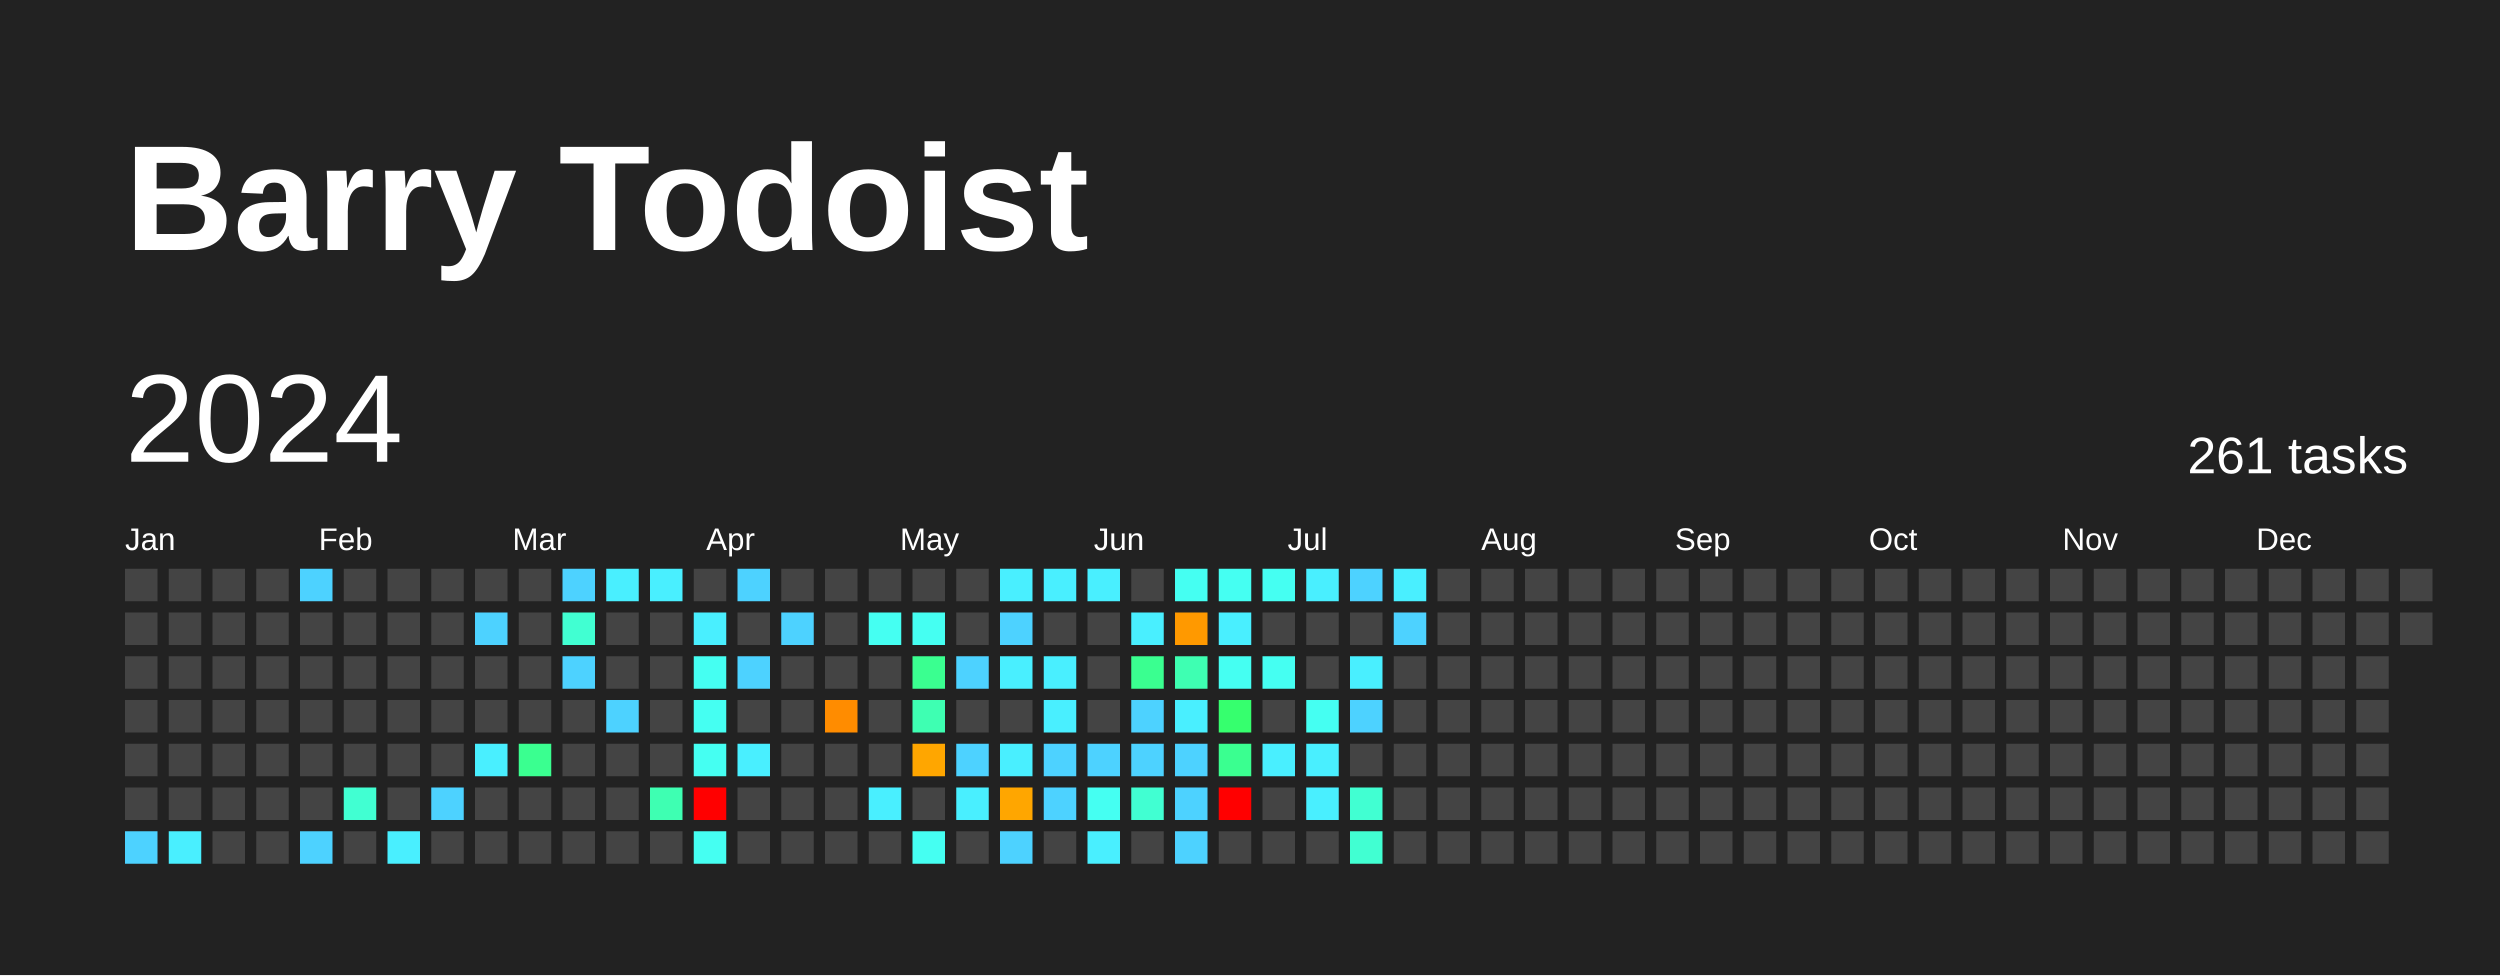
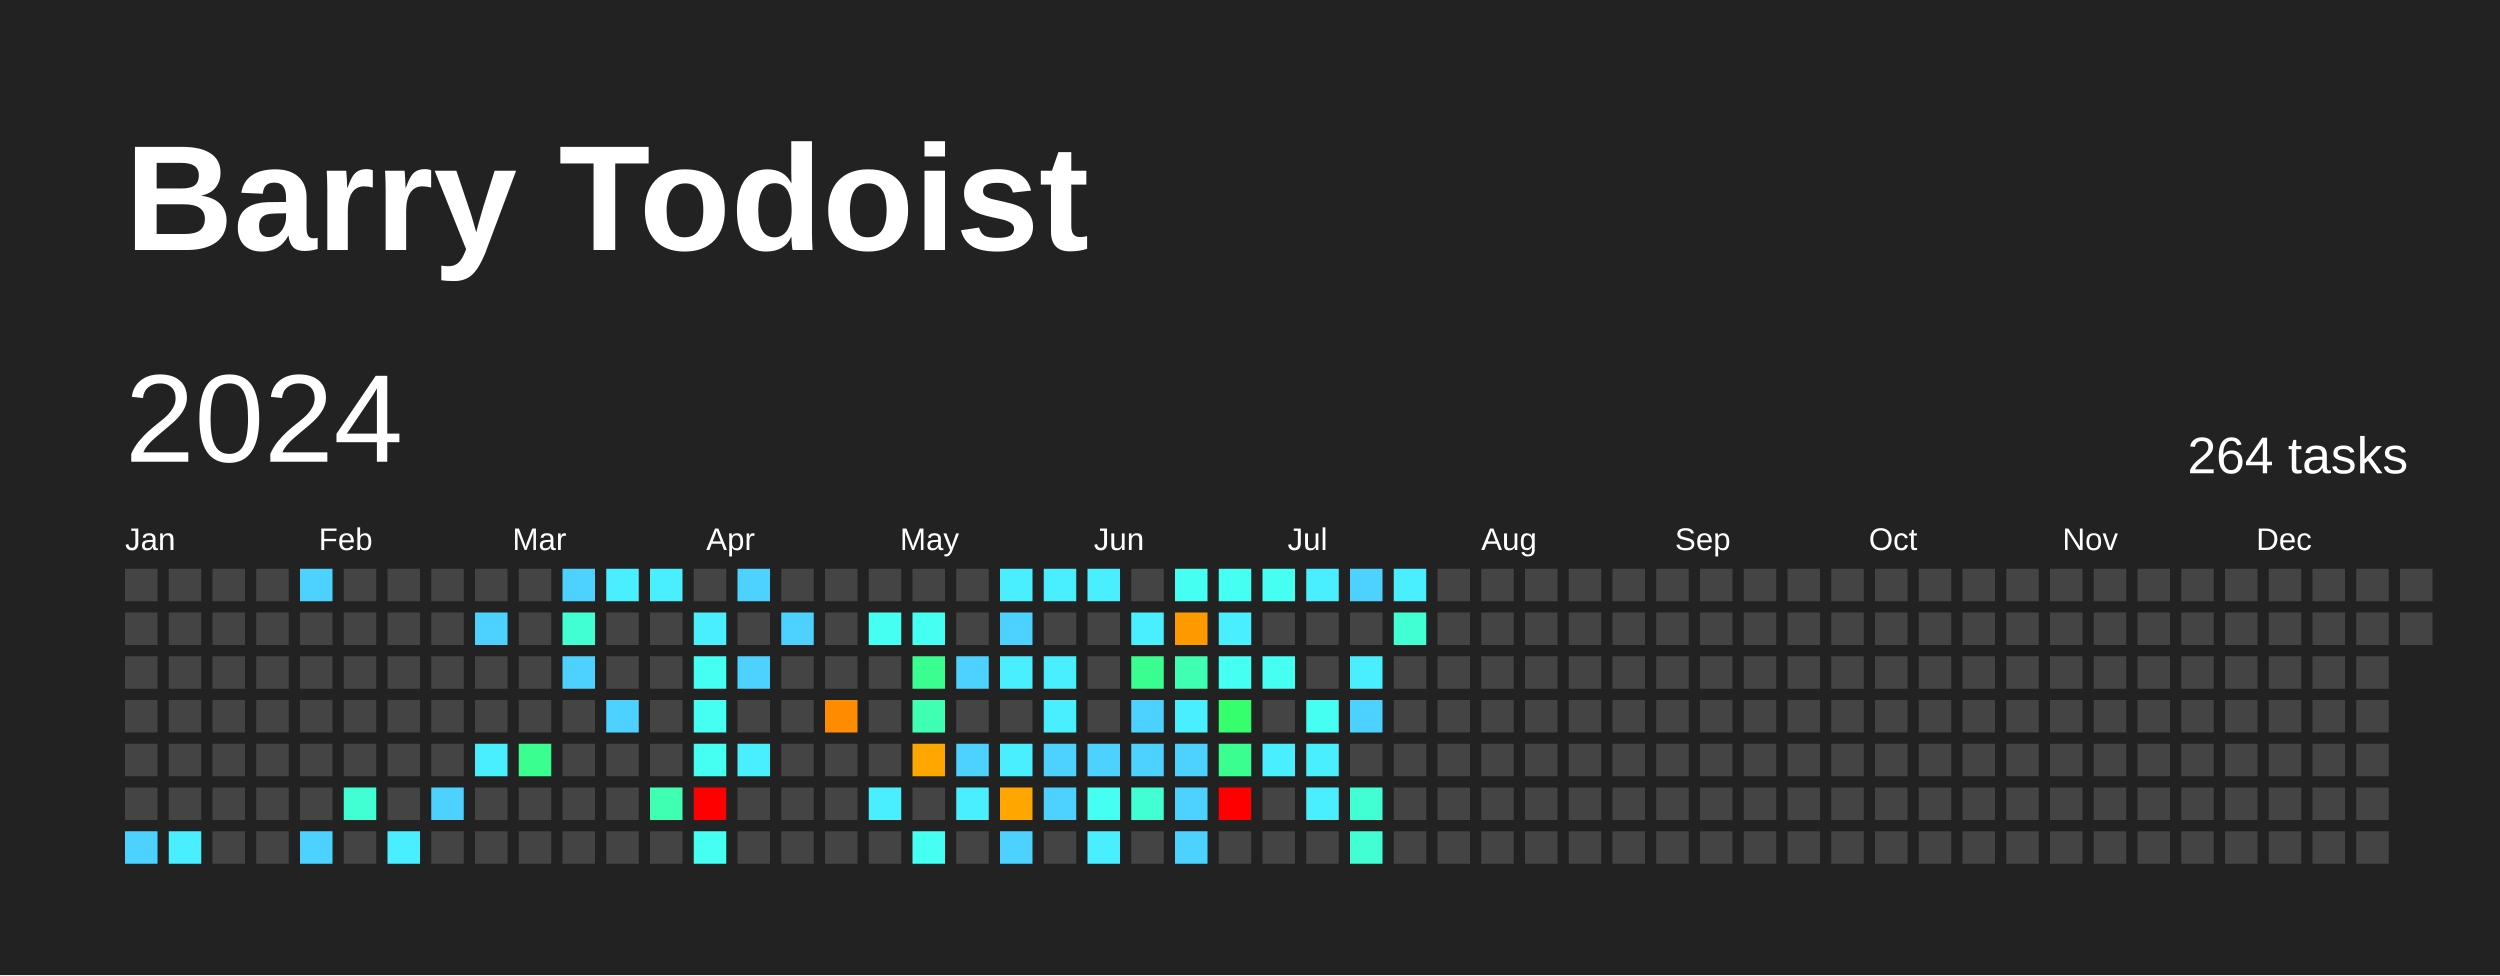
<svg xmlns="http://www.w3.org/2000/svg" baseProfile="full" height="78mm" version="1.1" viewBox="0,0,200,78" width="200mm">
  <defs />
  <rect fill="#222222" height="78" width="200" x="0" y="0" />
  <text fill="#FFFFFF" style="font-size:12px; font-family:Arial; font-weight:bold;" x="10" y="20">Barry Todoist</text>
  <text dominant-baseline="hanging" fill="#FFFFFF" style="font-size:10.0px; font-family:Arial;" x="10" y="30">2024</text>
-   <text dominant-baseline="hanging" fill="#FFFFFF" style="font-size:4.125px; font-family:Arial;" x="175" y="35">261 tasks</text>
+   <text dominant-baseline="hanging" fill="#FFFFFF" style="font-size:4.125px; font-family:Arial;" x="175" y="35">264 tasks</text>
  <text fill="#FFFFFF" style="font-size:2.5px; font-family:Arial" x="10.0" y="44">Jan</text>
  <text fill="#FFFFFF" style="font-size:2.5px; font-family:Arial" x="25.5" y="44">Feb</text>
  <text fill="#FFFFFF" style="font-size:2.5px; font-family:Arial" x="41.0" y="44">Mar</text>
  <text fill="#FFFFFF" style="font-size:2.5px; font-family:Arial" x="56.5" y="44">Apr</text>
  <text fill="#FFFFFF" style="font-size:2.5px; font-family:Arial" x="72.0" y="44">May</text>
  <text fill="#FFFFFF" style="font-size:2.5px; font-family:Arial" x="87.5" y="44">Jun</text>
  <text fill="#FFFFFF" style="font-size:2.5px; font-family:Arial" x="103.0" y="44">Jul</text>
  <text fill="#FFFFFF" style="font-size:2.5px; font-family:Arial" x="118.5" y="44">Aug</text>
  <text fill="#FFFFFF" style="font-size:2.5px; font-family:Arial" x="134.0" y="44">Sep</text>
  <text fill="#FFFFFF" style="font-size:2.5px; font-family:Arial" x="149.5" y="44">Oct</text>
  <text fill="#FFFFFF" style="font-size:2.5px; font-family:Arial" x="165.0" y="44">Nov</text>
  <text fill="#FFFFFF" style="font-size:2.5px; font-family:Arial" x="180.5" y="44">Dec</text>
  <rect fill="#444444" height="2.6" width="2.6" x="10.0" y="45.5" />
  <rect fill="#444444" height="2.6" width="2.6" x="10.0" y="49.0" />
  <rect fill="#444444" height="2.6" width="2.6" x="10.0" y="52.5" />
  <rect fill="#444444" height="2.6" width="2.6" x="10.0" y="56.0" />
  <rect fill="#444444" height="2.6" width="2.6" x="10.0" y="59.5" />
  <rect fill="#444444" height="2.6" width="2.6" x="10.0" y="63.0" />
  <rect fill="#4dd2ff" height="2.6" width="2.6" x="10.0" y="66.5" />
  <rect fill="#444444" height="2.6" width="2.6" x="13.5" y="45.5" />
  <rect fill="#444444" height="2.6" width="2.6" x="13.5" y="49.0" />
  <rect fill="#444444" height="2.6" width="2.6" x="13.5" y="52.5" />
  <rect fill="#444444" height="2.6" width="2.6" x="13.5" y="56.0" />
  <rect fill="#444444" height="2.6" width="2.6" x="13.5" y="59.5" />
  <rect fill="#444444" height="2.6" width="2.6" x="13.5" y="63.0" />
  <rect fill="#49efff" height="2.6" width="2.6" x="13.5" y="66.5" />
  <rect fill="#444444" height="2.6" width="2.6" x="17.0" y="45.5" />
  <rect fill="#444444" height="2.6" width="2.6" x="17.0" y="49.0" />
  <rect fill="#444444" height="2.6" width="2.6" x="17.0" y="52.5" />
  <rect fill="#444444" height="2.6" width="2.6" x="17.0" y="56.0" />
  <rect fill="#444444" height="2.6" width="2.6" x="17.0" y="59.5" />
  <rect fill="#444444" height="2.6" width="2.6" x="17.0" y="63.0" />
  <rect fill="#444444" height="2.6" width="2.6" x="17.0" y="66.5" />
  <rect fill="#444444" height="2.6" width="2.6" x="20.5" y="45.5" />
  <rect fill="#444444" height="2.6" width="2.6" x="20.5" y="49.0" />
  <rect fill="#444444" height="2.6" width="2.6" x="20.5" y="52.5" />
  <rect fill="#444444" height="2.6" width="2.6" x="20.5" y="56.0" />
  <rect fill="#444444" height="2.6" width="2.6" x="20.5" y="59.5" />
  <rect fill="#444444" height="2.6" width="2.6" x="20.5" y="63.0" />
  <rect fill="#444444" height="2.6" width="2.6" x="20.5" y="66.5" />
  <rect fill="#4dd2ff" height="2.6" width="2.6" x="24.0" y="45.5" />
  <rect fill="#444444" height="2.6" width="2.6" x="24.0" y="49.0" />
  <rect fill="#444444" height="2.6" width="2.6" x="24.0" y="52.5" />
  <rect fill="#444444" height="2.6" width="2.6" x="24.0" y="56.0" />
  <rect fill="#444444" height="2.6" width="2.6" x="24.0" y="59.5" />
  <rect fill="#444444" height="2.6" width="2.6" x="24.0" y="63.0" />
  <rect fill="#4dd2ff" height="2.6" width="2.6" x="24.0" y="66.5" />
  <rect fill="#444444" height="2.6" width="2.6" x="27.5" y="45.5" />
  <rect fill="#444444" height="2.6" width="2.6" x="27.5" y="49.0" />
  <rect fill="#444444" height="2.6" width="2.6" x="27.5" y="52.5" />
  <rect fill="#444444" height="2.6" width="2.6" x="27.5" y="56.0" />
  <rect fill="#444444" height="2.6" width="2.6" x="27.5" y="59.5" />
  <rect fill="#41ffd2" height="2.6" width="2.6" x="27.5" y="63.0" />
  <rect fill="#444444" height="2.6" width="2.6" x="27.5" y="66.5" />
  <rect fill="#444444" height="2.6" width="2.6" x="31.0" y="45.5" />
  <rect fill="#444444" height="2.6" width="2.6" x="31.0" y="49.0" />
  <rect fill="#444444" height="2.6" width="2.6" x="31.0" y="52.5" />
  <rect fill="#444444" height="2.6" width="2.6" x="31.0" y="56.0" />
  <rect fill="#444444" height="2.6" width="2.6" x="31.0" y="59.5" />
  <rect fill="#444444" height="2.6" width="2.6" x="31.0" y="63.0" />
  <rect fill="#49efff" height="2.6" width="2.6" x="31.0" y="66.5" />
  <rect fill="#444444" height="2.6" width="2.6" x="34.5" y="45.5" />
  <rect fill="#444444" height="2.6" width="2.6" x="34.5" y="49.0" />
  <rect fill="#444444" height="2.6" width="2.6" x="34.5" y="52.5" />
  <rect fill="#444444" height="2.6" width="2.6" x="34.5" y="56.0" />
  <rect fill="#444444" height="2.6" width="2.6" x="34.5" y="59.5" />
  <rect fill="#4dd2ff" height="2.6" width="2.6" x="34.5" y="63.0" />
  <rect fill="#444444" height="2.6" width="2.6" x="34.5" y="66.5" />
  <rect fill="#444444" height="2.6" width="2.6" x="38.0" y="45.5" />
  <rect fill="#4dd2ff" height="2.6" width="2.6" x="38.0" y="49.0" />
  <rect fill="#444444" height="2.6" width="2.6" x="38.0" y="52.5" />
  <rect fill="#444444" height="2.6" width="2.6" x="38.0" y="56.0" />
  <rect fill="#49efff" height="2.6" width="2.6" x="38.0" y="59.5" />
  <rect fill="#444444" height="2.6" width="2.6" x="38.0" y="63.0" />
  <rect fill="#444444" height="2.6" width="2.6" x="38.0" y="66.5" />
  <rect fill="#444444" height="2.6" width="2.6" x="41.5" y="45.5" />
  <rect fill="#444444" height="2.6" width="2.6" x="41.5" y="49.0" />
  <rect fill="#444444" height="2.6" width="2.6" x="41.5" y="52.5" />
  <rect fill="#444444" height="2.6" width="2.6" x="41.5" y="56.0" />
  <rect fill="#3aff90" height="2.6" width="2.6" x="41.5" y="59.5" />
  <rect fill="#444444" height="2.6" width="2.6" x="41.5" y="63.0" />
  <rect fill="#444444" height="2.6" width="2.6" x="41.5" y="66.5" />
  <rect fill="#4dd2ff" height="2.6" width="2.6" x="45.0" y="45.5" />
  <rect fill="#41ffd2" height="2.6" width="2.6" x="45.0" y="49.0" />
  <rect fill="#4dd2ff" height="2.6" width="2.6" x="45.0" y="52.5" />
  <rect fill="#444444" height="2.6" width="2.6" x="45.0" y="56.0" />
  <rect fill="#444444" height="2.6" width="2.6" x="45.0" y="59.5" />
  <rect fill="#444444" height="2.6" width="2.6" x="45.0" y="63.0" />
  <rect fill="#444444" height="2.6" width="2.6" x="45.0" y="66.5" />
  <rect fill="#49efff" height="2.6" width="2.6" x="48.5" y="45.5" />
  <rect fill="#444444" height="2.6" width="2.6" x="48.5" y="49.0" />
  <rect fill="#444444" height="2.6" width="2.6" x="48.5" y="52.5" />
  <rect fill="#4dd2ff" height="2.6" width="2.6" x="48.5" y="56.0" />
  <rect fill="#444444" height="2.6" width="2.6" x="48.5" y="59.5" />
  <rect fill="#444444" height="2.6" width="2.6" x="48.5" y="63.0" />
  <rect fill="#444444" height="2.6" width="2.6" x="48.5" y="66.5" />
  <rect fill="#49efff" height="2.6" width="2.6" x="52.0" y="45.5" />
  <rect fill="#444444" height="2.6" width="2.6" x="52.0" y="49.0" />
  <rect fill="#444444" height="2.6" width="2.6" x="52.0" y="52.5" />
  <rect fill="#444444" height="2.6" width="2.6" x="52.0" y="56.0" />
  <rect fill="#444444" height="2.6" width="2.6" x="52.0" y="59.5" />
  <rect fill="#3effb2" height="2.6" width="2.6" x="52.0" y="63.0" />
  <rect fill="#444444" height="2.6" width="2.6" x="52.0" y="66.5" />
  <rect fill="#444444" height="2.6" width="2.6" x="55.5" y="45.5" />
  <rect fill="#49efff" height="2.6" width="2.6" x="55.5" y="49.0" />
  <rect fill="#45fff2" height="2.6" width="2.6" x="55.5" y="52.5" />
  <rect fill="#45fff2" height="2.6" width="2.6" x="55.5" y="56.0" />
  <rect fill="#45fff2" height="2.6" width="2.6" x="55.5" y="59.5" />
  <rect fill="red" height="2.6" width="2.6" x="55.5" y="63.0" />
  <rect fill="#45fff2" height="2.6" width="2.6" x="55.5" y="66.5" />
  <rect fill="#4dd2ff" height="2.6" width="2.6" x="59.0" y="45.5" />
  <rect fill="#444444" height="2.6" width="2.6" x="59.0" y="49.0" />
  <rect fill="#4dd2ff" height="2.6" width="2.6" x="59.0" y="52.5" />
  <rect fill="#444444" height="2.6" width="2.6" x="59.0" y="56.0" />
  <rect fill="#49efff" height="2.6" width="2.6" x="59.0" y="59.5" />
  <rect fill="#444444" height="2.6" width="2.6" x="59.0" y="63.0" />
  <rect fill="#444444" height="2.6" width="2.6" x="59.0" y="66.5" />
  <rect fill="#444444" height="2.6" width="2.6" x="62.5" y="45.5" />
  <rect fill="#4dd2ff" height="2.6" width="2.6" x="62.5" y="49.0" />
  <rect fill="#444444" height="2.6" width="2.6" x="62.5" y="52.5" />
  <rect fill="#444444" height="2.6" width="2.6" x="62.5" y="56.0" />
  <rect fill="#444444" height="2.6" width="2.6" x="62.5" y="59.5" />
  <rect fill="#444444" height="2.6" width="2.6" x="62.5" y="63.0" />
  <rect fill="#444444" height="2.6" width="2.6" x="62.5" y="66.5" />
  <rect fill="#444444" height="2.6" width="2.6" x="66.0" y="45.5" />
  <rect fill="#444444" height="2.6" width="2.6" x="66.0" y="49.0" />
  <rect fill="#444444" height="2.6" width="2.6" x="66.0" y="52.5" />
  <rect fill="#ff8c00" height="2.6" width="2.6" x="66.0" y="56.0" />
  <rect fill="#444444" height="2.6" width="2.6" x="66.0" y="59.5" />
  <rect fill="#444444" height="2.6" width="2.6" x="66.0" y="63.0" />
  <rect fill="#444444" height="2.6" width="2.6" x="66.0" y="66.5" />
  <rect fill="#444444" height="2.6" width="2.6" x="69.5" y="45.5" />
  <rect fill="#45fff2" height="2.6" width="2.6" x="69.5" y="49.0" />
  <rect fill="#444444" height="2.6" width="2.6" x="69.5" y="52.5" />
  <rect fill="#444444" height="2.6" width="2.6" x="69.5" y="56.0" />
  <rect fill="#444444" height="2.6" width="2.6" x="69.5" y="59.5" />
  <rect fill="#49efff" height="2.6" width="2.6" x="69.5" y="63.0" />
  <rect fill="#444444" height="2.6" width="2.6" x="69.5" y="66.5" />
  <rect fill="#444444" height="2.6" width="2.6" x="73.0" y="45.5" />
  <rect fill="#45fff2" height="2.6" width="2.6" x="73.0" y="49.0" />
  <rect fill="#3aff90" height="2.6" width="2.6" x="73.0" y="52.5" />
  <rect fill="#3effb2" height="2.6" width="2.6" x="73.0" y="56.0" />
  <rect fill="#ffa600" height="2.6" width="2.6" x="73.0" y="59.5" />
  <rect fill="#444444" height="2.6" width="2.6" x="73.0" y="63.0" />
  <rect fill="#45fff2" height="2.6" width="2.6" x="73.0" y="66.5" />
  <rect fill="#444444" height="2.6" width="2.6" x="76.5" y="45.5" />
  <rect fill="#444444" height="2.6" width="2.6" x="76.5" y="49.0" />
  <rect fill="#4dd2ff" height="2.6" width="2.6" x="76.5" y="52.5" />
  <rect fill="#444444" height="2.6" width="2.6" x="76.5" y="56.0" />
  <rect fill="#4dd2ff" height="2.6" width="2.6" x="76.5" y="59.5" />
  <rect fill="#49efff" height="2.6" width="2.6" x="76.5" y="63.0" />
  <rect fill="#444444" height="2.6" width="2.6" x="76.5" y="66.5" />
  <rect fill="#49efff" height="2.6" width="2.6" x="80.0" y="45.5" />
  <rect fill="#4dd2ff" height="2.6" width="2.6" x="80.0" y="49.0" />
  <rect fill="#49efff" height="2.6" width="2.6" x="80.0" y="52.5" />
  <rect fill="#444444" height="2.6" width="2.6" x="80.0" y="56.0" />
  <rect fill="#49efff" height="2.6" width="2.6" x="80.0" y="59.5" />
  <rect fill="#ffa600" height="2.6" width="2.6" x="80.0" y="63.0" />
  <rect fill="#4dd2ff" height="2.6" width="2.6" x="80.0" y="66.5" />
  <rect fill="#49efff" height="2.6" width="2.6" x="83.5" y="45.5" />
  <rect fill="#444444" height="2.6" width="2.6" x="83.5" y="49.0" />
  <rect fill="#49efff" height="2.6" width="2.6" x="83.5" y="52.5" />
  <rect fill="#49efff" height="2.6" width="2.6" x="83.5" y="56.0" />
  <rect fill="#4dd2ff" height="2.6" width="2.6" x="83.5" y="59.5" />
  <rect fill="#4dd2ff" height="2.6" width="2.6" x="83.5" y="63.0" />
  <rect fill="#444444" height="2.6" width="2.6" x="83.5" y="66.5" />
  <rect fill="#49efff" height="2.6" width="2.6" x="87.0" y="45.5" />
  <rect fill="#444444" height="2.6" width="2.6" x="87.0" y="49.0" />
  <rect fill="#444444" height="2.6" width="2.6" x="87.0" y="52.5" />
  <rect fill="#444444" height="2.6" width="2.6" x="87.0" y="56.0" />
  <rect fill="#4dd2ff" height="2.6" width="2.6" x="87.0" y="59.5" />
  <rect fill="#45fff2" height="2.6" width="2.6" x="87.0" y="63.0" />
  <rect fill="#49efff" height="2.6" width="2.6" x="87.0" y="66.5" />
  <rect fill="#444444" height="2.6" width="2.6" x="90.5" y="45.5" />
  <rect fill="#49efff" height="2.6" width="2.6" x="90.5" y="49.0" />
  <rect fill="#3aff90" height="2.6" width="2.6" x="90.5" y="52.5" />
  <rect fill="#4dd2ff" height="2.6" width="2.6" x="90.5" y="56.0" />
  <rect fill="#4dd2ff" height="2.6" width="2.6" x="90.5" y="59.5" />
  <rect fill="#41ffd2" height="2.6" width="2.6" x="90.5" y="63.0" />
  <rect fill="#444444" height="2.6" width="2.6" x="90.5" y="66.5" />
  <rect fill="#45fff2" height="2.6" width="2.6" x="94.0" y="45.5" />
  <rect fill="#ff9900" height="2.6" width="2.6" x="94.0" y="49.0" />
  <rect fill="#3effb2" height="2.6" width="2.6" x="94.0" y="52.5" />
  <rect fill="#49efff" height="2.6" width="2.6" x="94.0" y="56.0" />
  <rect fill="#4dd2ff" height="2.6" width="2.6" x="94.0" y="59.5" />
  <rect fill="#4dd2ff" height="2.6" width="2.6" x="94.0" y="63.0" />
  <rect fill="#4dd2ff" height="2.6" width="2.6" x="94.0" y="66.5" />
  <rect fill="#45fff2" height="2.6" width="2.6" x="97.5" y="45.5" />
  <rect fill="#49efff" height="2.6" width="2.6" x="97.5" y="49.0" />
  <rect fill="#45fff2" height="2.6" width="2.6" x="97.5" y="52.5" />
  <rect fill="#36ff6e" height="2.6" width="2.6" x="97.5" y="56.0" />
  <rect fill="#3aff90" height="2.6" width="2.6" x="97.5" y="59.5" />
  <rect fill="red" height="2.6" width="2.6" x="97.5" y="63.0" />
  <rect fill="#444444" height="2.6" width="2.6" x="97.5" y="66.5" />
  <rect fill="#45fff2" height="2.6" width="2.6" x="101.0" y="45.5" />
  <rect fill="#444444" height="2.6" width="2.6" x="101.0" y="49.0" />
  <rect fill="#45fff2" height="2.6" width="2.6" x="101.0" y="52.5" />
  <rect fill="#444444" height="2.6" width="2.6" x="101.0" y="56.0" />
  <rect fill="#49efff" height="2.6" width="2.6" x="101.0" y="59.5" />
  <rect fill="#444444" height="2.6" width="2.6" x="101.0" y="63.0" />
  <rect fill="#444444" height="2.6" width="2.6" x="101.0" y="66.5" />
  <rect fill="#49efff" height="2.6" width="2.6" x="104.5" y="45.5" />
  <rect fill="#444444" height="2.6" width="2.6" x="104.5" y="49.0" />
  <rect fill="#444444" height="2.6" width="2.6" x="104.5" y="52.5" />
  <rect fill="#45fff2" height="2.6" width="2.6" x="104.5" y="56.0" />
  <rect fill="#49efff" height="2.6" width="2.6" x="104.5" y="59.5" />
  <rect fill="#49efff" height="2.6" width="2.6" x="104.5" y="63.0" />
  <rect fill="#444444" height="2.6" width="2.6" x="104.5" y="66.5" />
  <rect fill="#4dd2ff" height="2.6" width="2.6" x="108.0" y="45.5" />
  <rect fill="#444444" height="2.6" width="2.6" x="108.0" y="49.0" />
  <rect fill="#49efff" height="2.6" width="2.6" x="108.0" y="52.5" />
  <rect fill="#4dd2ff" height="2.6" width="2.6" x="108.0" y="56.0" />
  <rect fill="#444444" height="2.6" width="2.6" x="108.0" y="59.5" />
  <rect fill="#41ffd2" height="2.6" width="2.6" x="108.0" y="63.0" />
  <rect fill="#41ffd2" height="2.6" width="2.6" x="108.0" y="66.5" />
  <rect fill="#49efff" height="2.6" width="2.6" x="111.5" y="45.5" />
-   <rect fill="#4dd2ff" height="2.6" width="2.6" x="111.5" y="49.0" />
+   <rect fill="#41ffd2" height="2.6" width="2.6" x="111.5" y="49.0" />
  <rect fill="#444444" height="2.6" width="2.6" x="111.5" y="52.5" />
  <rect fill="#444444" height="2.6" width="2.6" x="111.5" y="56.0" />
  <rect fill="#444444" height="2.6" width="2.6" x="111.5" y="59.5" />
  <rect fill="#444444" height="2.6" width="2.6" x="111.5" y="63.0" />
  <rect fill="#444444" height="2.6" width="2.6" x="111.5" y="66.5" />
  <rect fill="#444444" height="2.6" width="2.6" x="115.0" y="45.5" />
  <rect fill="#444444" height="2.6" width="2.6" x="115.0" y="49.0" />
  <rect fill="#444444" height="2.6" width="2.6" x="115.0" y="52.5" />
  <rect fill="#444444" height="2.6" width="2.6" x="115.0" y="56.0" />
  <rect fill="#444444" height="2.6" width="2.6" x="115.0" y="59.5" />
  <rect fill="#444444" height="2.6" width="2.6" x="115.0" y="63.0" />
  <rect fill="#444444" height="2.6" width="2.6" x="115.0" y="66.5" />
  <rect fill="#444444" height="2.6" width="2.6" x="118.5" y="45.5" />
  <rect fill="#444444" height="2.6" width="2.6" x="118.5" y="49.0" />
  <rect fill="#444444" height="2.6" width="2.6" x="118.5" y="52.5" />
  <rect fill="#444444" height="2.6" width="2.6" x="118.5" y="56.0" />
  <rect fill="#444444" height="2.6" width="2.6" x="118.5" y="59.5" />
  <rect fill="#444444" height="2.6" width="2.6" x="118.5" y="63.0" />
  <rect fill="#444444" height="2.6" width="2.6" x="118.5" y="66.5" />
  <rect fill="#444444" height="2.6" width="2.6" x="122.0" y="45.5" />
  <rect fill="#444444" height="2.6" width="2.6" x="122.0" y="49.0" />
  <rect fill="#444444" height="2.6" width="2.6" x="122.0" y="52.5" />
  <rect fill="#444444" height="2.6" width="2.6" x="122.0" y="56.0" />
  <rect fill="#444444" height="2.6" width="2.6" x="122.0" y="59.5" />
  <rect fill="#444444" height="2.6" width="2.6" x="122.0" y="63.0" />
  <rect fill="#444444" height="2.6" width="2.6" x="122.0" y="66.5" />
  <rect fill="#444444" height="2.6" width="2.6" x="125.5" y="45.5" />
  <rect fill="#444444" height="2.6" width="2.6" x="125.5" y="49.0" />
  <rect fill="#444444" height="2.6" width="2.6" x="125.5" y="52.5" />
  <rect fill="#444444" height="2.6" width="2.6" x="125.5" y="56.0" />
  <rect fill="#444444" height="2.6" width="2.6" x="125.5" y="59.5" />
  <rect fill="#444444" height="2.6" width="2.6" x="125.5" y="63.0" />
  <rect fill="#444444" height="2.6" width="2.6" x="125.5" y="66.5" />
  <rect fill="#444444" height="2.6" width="2.6" x="129.0" y="45.5" />
  <rect fill="#444444" height="2.6" width="2.6" x="129.0" y="49.0" />
  <rect fill="#444444" height="2.6" width="2.6" x="129.0" y="52.5" />
  <rect fill="#444444" height="2.6" width="2.6" x="129.0" y="56.0" />
  <rect fill="#444444" height="2.6" width="2.6" x="129.0" y="59.5" />
  <rect fill="#444444" height="2.6" width="2.6" x="129.0" y="63.0" />
  <rect fill="#444444" height="2.6" width="2.6" x="129.0" y="66.5" />
  <rect fill="#444444" height="2.6" width="2.6" x="132.5" y="45.5" />
  <rect fill="#444444" height="2.6" width="2.6" x="132.5" y="49.0" />
  <rect fill="#444444" height="2.6" width="2.6" x="132.5" y="52.5" />
  <rect fill="#444444" height="2.6" width="2.6" x="132.5" y="56.0" />
  <rect fill="#444444" height="2.6" width="2.6" x="132.5" y="59.5" />
  <rect fill="#444444" height="2.6" width="2.6" x="132.5" y="63.0" />
  <rect fill="#444444" height="2.6" width="2.6" x="132.5" y="66.5" />
  <rect fill="#444444" height="2.6" width="2.6" x="136.0" y="45.5" />
  <rect fill="#444444" height="2.6" width="2.6" x="136.0" y="49.0" />
  <rect fill="#444444" height="2.6" width="2.6" x="136.0" y="52.5" />
  <rect fill="#444444" height="2.6" width="2.6" x="136.0" y="56.0" />
  <rect fill="#444444" height="2.6" width="2.6" x="136.0" y="59.5" />
  <rect fill="#444444" height="2.6" width="2.6" x="136.0" y="63.0" />
  <rect fill="#444444" height="2.6" width="2.6" x="136.0" y="66.5" />
  <rect fill="#444444" height="2.6" width="2.6" x="139.5" y="45.5" />
  <rect fill="#444444" height="2.6" width="2.6" x="139.5" y="49.0" />
  <rect fill="#444444" height="2.6" width="2.6" x="139.5" y="52.5" />
  <rect fill="#444444" height="2.6" width="2.6" x="139.5" y="56.0" />
  <rect fill="#444444" height="2.6" width="2.6" x="139.5" y="59.5" />
  <rect fill="#444444" height="2.6" width="2.6" x="139.5" y="63.0" />
  <rect fill="#444444" height="2.6" width="2.6" x="139.5" y="66.5" />
  <rect fill="#444444" height="2.6" width="2.6" x="143.0" y="45.5" />
  <rect fill="#444444" height="2.6" width="2.6" x="143.0" y="49.0" />
  <rect fill="#444444" height="2.6" width="2.6" x="143.0" y="52.5" />
  <rect fill="#444444" height="2.6" width="2.6" x="143.0" y="56.0" />
  <rect fill="#444444" height="2.6" width="2.6" x="143.0" y="59.5" />
  <rect fill="#444444" height="2.6" width="2.6" x="143.0" y="63.0" />
  <rect fill="#444444" height="2.6" width="2.6" x="143.0" y="66.5" />
  <rect fill="#444444" height="2.6" width="2.6" x="146.5" y="45.5" />
  <rect fill="#444444" height="2.6" width="2.6" x="146.5" y="49.0" />
  <rect fill="#444444" height="2.6" width="2.6" x="146.5" y="52.5" />
  <rect fill="#444444" height="2.6" width="2.6" x="146.5" y="56.0" />
  <rect fill="#444444" height="2.6" width="2.6" x="146.5" y="59.5" />
  <rect fill="#444444" height="2.6" width="2.6" x="146.5" y="63.0" />
  <rect fill="#444444" height="2.6" width="2.6" x="146.5" y="66.5" />
  <rect fill="#444444" height="2.6" width="2.6" x="150.0" y="45.5" />
  <rect fill="#444444" height="2.6" width="2.6" x="150.0" y="49.0" />
  <rect fill="#444444" height="2.6" width="2.6" x="150.0" y="52.5" />
  <rect fill="#444444" height="2.6" width="2.6" x="150.0" y="56.0" />
  <rect fill="#444444" height="2.6" width="2.6" x="150.0" y="59.5" />
  <rect fill="#444444" height="2.6" width="2.6" x="150.0" y="63.0" />
  <rect fill="#444444" height="2.6" width="2.6" x="150.0" y="66.5" />
  <rect fill="#444444" height="2.6" width="2.6" x="153.5" y="45.5" />
  <rect fill="#444444" height="2.6" width="2.6" x="153.5" y="49.0" />
  <rect fill="#444444" height="2.6" width="2.6" x="153.5" y="52.5" />
  <rect fill="#444444" height="2.6" width="2.6" x="153.5" y="56.0" />
  <rect fill="#444444" height="2.6" width="2.6" x="153.5" y="59.5" />
  <rect fill="#444444" height="2.6" width="2.6" x="153.5" y="63.0" />
  <rect fill="#444444" height="2.6" width="2.6" x="153.5" y="66.5" />
  <rect fill="#444444" height="2.6" width="2.6" x="157.0" y="45.5" />
  <rect fill="#444444" height="2.6" width="2.6" x="157.0" y="49.0" />
  <rect fill="#444444" height="2.6" width="2.6" x="157.0" y="52.5" />
  <rect fill="#444444" height="2.6" width="2.6" x="157.0" y="56.0" />
  <rect fill="#444444" height="2.6" width="2.6" x="157.0" y="59.5" />
  <rect fill="#444444" height="2.6" width="2.6" x="157.0" y="63.0" />
  <rect fill="#444444" height="2.6" width="2.6" x="157.0" y="66.5" />
  <rect fill="#444444" height="2.6" width="2.6" x="160.5" y="45.5" />
  <rect fill="#444444" height="2.6" width="2.6" x="160.5" y="49.0" />
  <rect fill="#444444" height="2.6" width="2.6" x="160.5" y="52.5" />
  <rect fill="#444444" height="2.6" width="2.6" x="160.5" y="56.0" />
  <rect fill="#444444" height="2.6" width="2.6" x="160.5" y="59.5" />
  <rect fill="#444444" height="2.6" width="2.6" x="160.5" y="63.0" />
  <rect fill="#444444" height="2.6" width="2.6" x="160.5" y="66.5" />
  <rect fill="#444444" height="2.6" width="2.6" x="164.0" y="45.5" />
  <rect fill="#444444" height="2.6" width="2.6" x="164.0" y="49.0" />
  <rect fill="#444444" height="2.6" width="2.6" x="164.0" y="52.5" />
  <rect fill="#444444" height="2.6" width="2.6" x="164.0" y="56.0" />
  <rect fill="#444444" height="2.6" width="2.6" x="164.0" y="59.5" />
  <rect fill="#444444" height="2.6" width="2.6" x="164.0" y="63.0" />
  <rect fill="#444444" height="2.6" width="2.6" x="164.0" y="66.5" />
  <rect fill="#444444" height="2.6" width="2.6" x="167.5" y="45.5" />
  <rect fill="#444444" height="2.6" width="2.6" x="167.5" y="49.0" />
  <rect fill="#444444" height="2.6" width="2.6" x="167.5" y="52.5" />
  <rect fill="#444444" height="2.6" width="2.6" x="167.5" y="56.0" />
  <rect fill="#444444" height="2.6" width="2.6" x="167.5" y="59.5" />
  <rect fill="#444444" height="2.6" width="2.6" x="167.5" y="63.0" />
  <rect fill="#444444" height="2.6" width="2.6" x="167.5" y="66.5" />
  <rect fill="#444444" height="2.6" width="2.6" x="171.0" y="45.5" />
  <rect fill="#444444" height="2.6" width="2.6" x="171.0" y="49.0" />
  <rect fill="#444444" height="2.6" width="2.6" x="171.0" y="52.5" />
  <rect fill="#444444" height="2.6" width="2.6" x="171.0" y="56.0" />
  <rect fill="#444444" height="2.6" width="2.6" x="171.0" y="59.5" />
  <rect fill="#444444" height="2.6" width="2.6" x="171.0" y="63.0" />
  <rect fill="#444444" height="2.6" width="2.6" x="171.0" y="66.5" />
  <rect fill="#444444" height="2.6" width="2.6" x="174.5" y="45.5" />
  <rect fill="#444444" height="2.6" width="2.6" x="174.5" y="49.0" />
  <rect fill="#444444" height="2.6" width="2.6" x="174.5" y="52.5" />
  <rect fill="#444444" height="2.6" width="2.6" x="174.5" y="56.0" />
  <rect fill="#444444" height="2.6" width="2.6" x="174.5" y="59.5" />
  <rect fill="#444444" height="2.6" width="2.6" x="174.5" y="63.0" />
  <rect fill="#444444" height="2.6" width="2.6" x="174.5" y="66.5" />
  <rect fill="#444444" height="2.6" width="2.6" x="178.0" y="45.5" />
  <rect fill="#444444" height="2.6" width="2.6" x="178.0" y="49.0" />
  <rect fill="#444444" height="2.6" width="2.6" x="178.0" y="52.5" />
  <rect fill="#444444" height="2.6" width="2.6" x="178.0" y="56.0" />
  <rect fill="#444444" height="2.6" width="2.6" x="178.0" y="59.5" />
  <rect fill="#444444" height="2.6" width="2.6" x="178.0" y="63.0" />
  <rect fill="#444444" height="2.6" width="2.6" x="178.0" y="66.5" />
  <rect fill="#444444" height="2.6" width="2.6" x="181.5" y="45.5" />
  <rect fill="#444444" height="2.6" width="2.6" x="181.5" y="49.0" />
  <rect fill="#444444" height="2.6" width="2.6" x="181.5" y="52.5" />
  <rect fill="#444444" height="2.6" width="2.6" x="181.5" y="56.0" />
  <rect fill="#444444" height="2.6" width="2.6" x="181.5" y="59.5" />
  <rect fill="#444444" height="2.6" width="2.6" x="181.5" y="63.0" />
  <rect fill="#444444" height="2.6" width="2.6" x="181.5" y="66.5" />
  <rect fill="#444444" height="2.6" width="2.6" x="185.0" y="45.5" />
  <rect fill="#444444" height="2.6" width="2.6" x="185.0" y="49.0" />
  <rect fill="#444444" height="2.6" width="2.6" x="185.0" y="52.5" />
  <rect fill="#444444" height="2.6" width="2.6" x="185.0" y="56.0" />
  <rect fill="#444444" height="2.6" width="2.6" x="185.0" y="59.5" />
  <rect fill="#444444" height="2.6" width="2.6" x="185.0" y="63.0" />
  <rect fill="#444444" height="2.6" width="2.6" x="185.0" y="66.5" />
  <rect fill="#444444" height="2.6" width="2.6" x="188.5" y="45.5" />
  <rect fill="#444444" height="2.6" width="2.6" x="188.5" y="49.0" />
  <rect fill="#444444" height="2.6" width="2.6" x="188.5" y="52.5" />
  <rect fill="#444444" height="2.6" width="2.6" x="188.5" y="56.0" />
  <rect fill="#444444" height="2.6" width="2.6" x="188.5" y="59.5" />
  <rect fill="#444444" height="2.6" width="2.6" x="188.5" y="63.0" />
  <rect fill="#444444" height="2.6" width="2.6" x="188.5" y="66.5" />
  <rect fill="#444444" height="2.6" width="2.6" x="192.0" y="45.5" />
  <rect fill="#444444" height="2.6" width="2.6" x="192.0" y="49.0" />
</svg>
